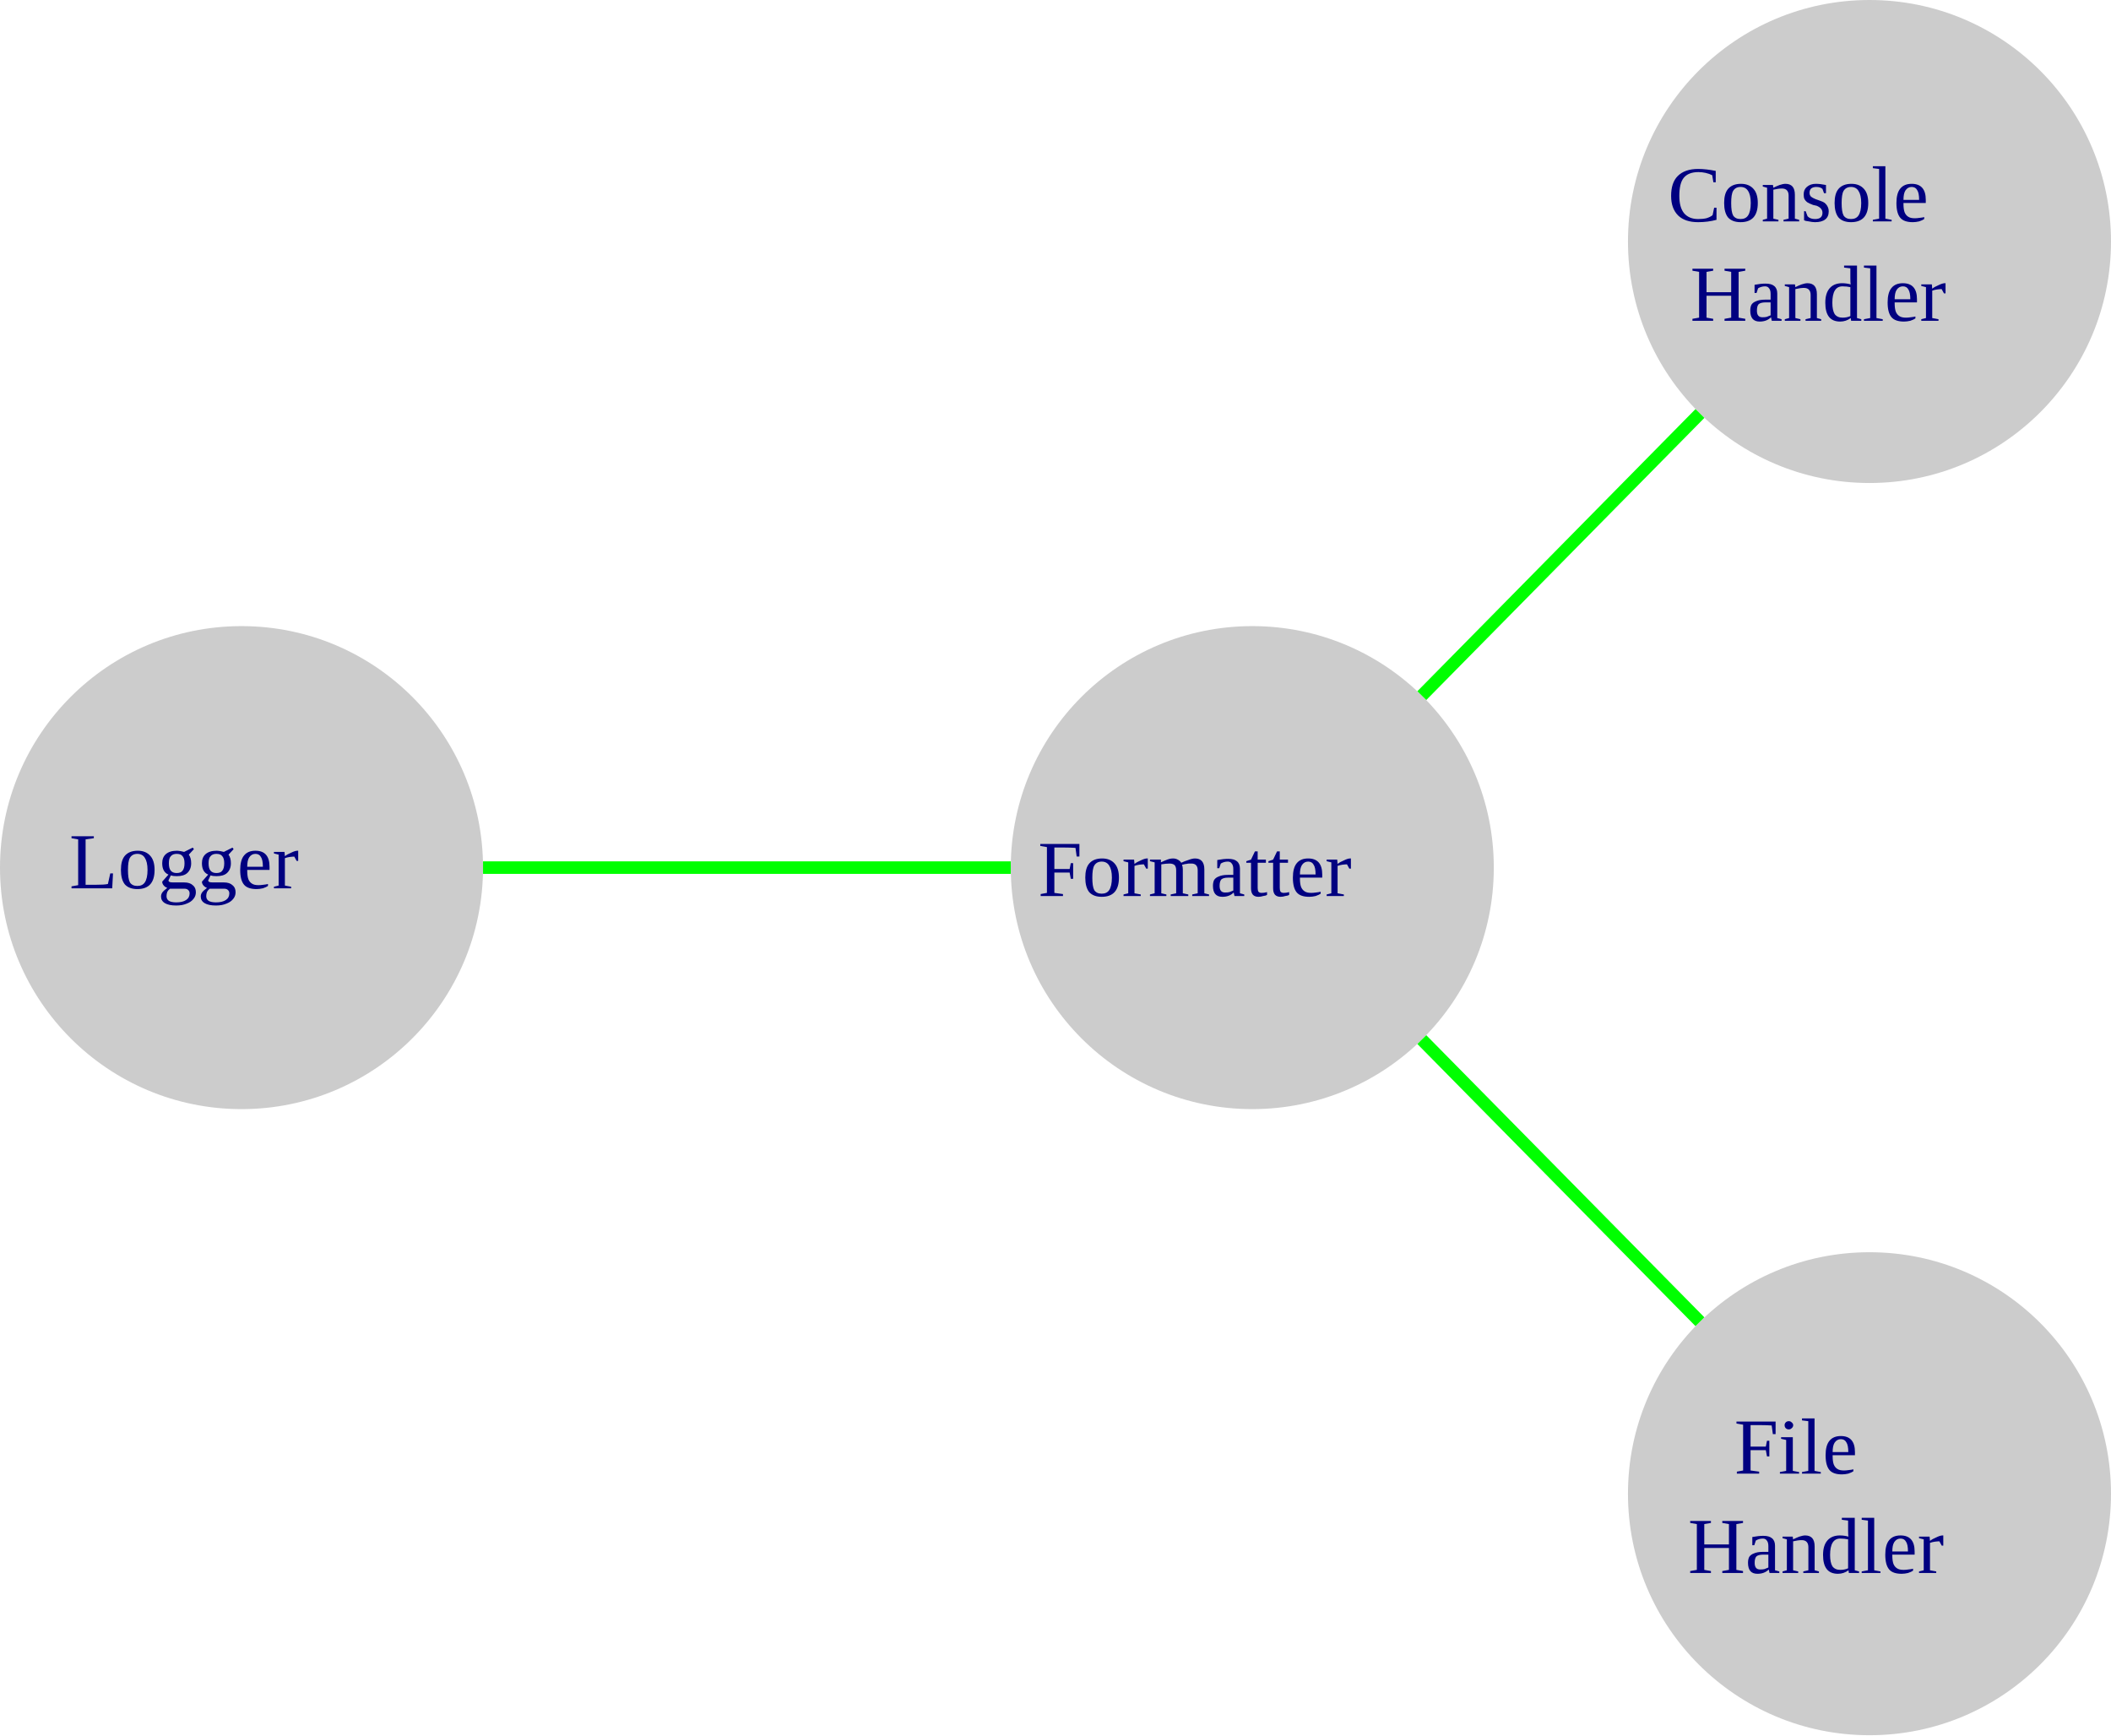
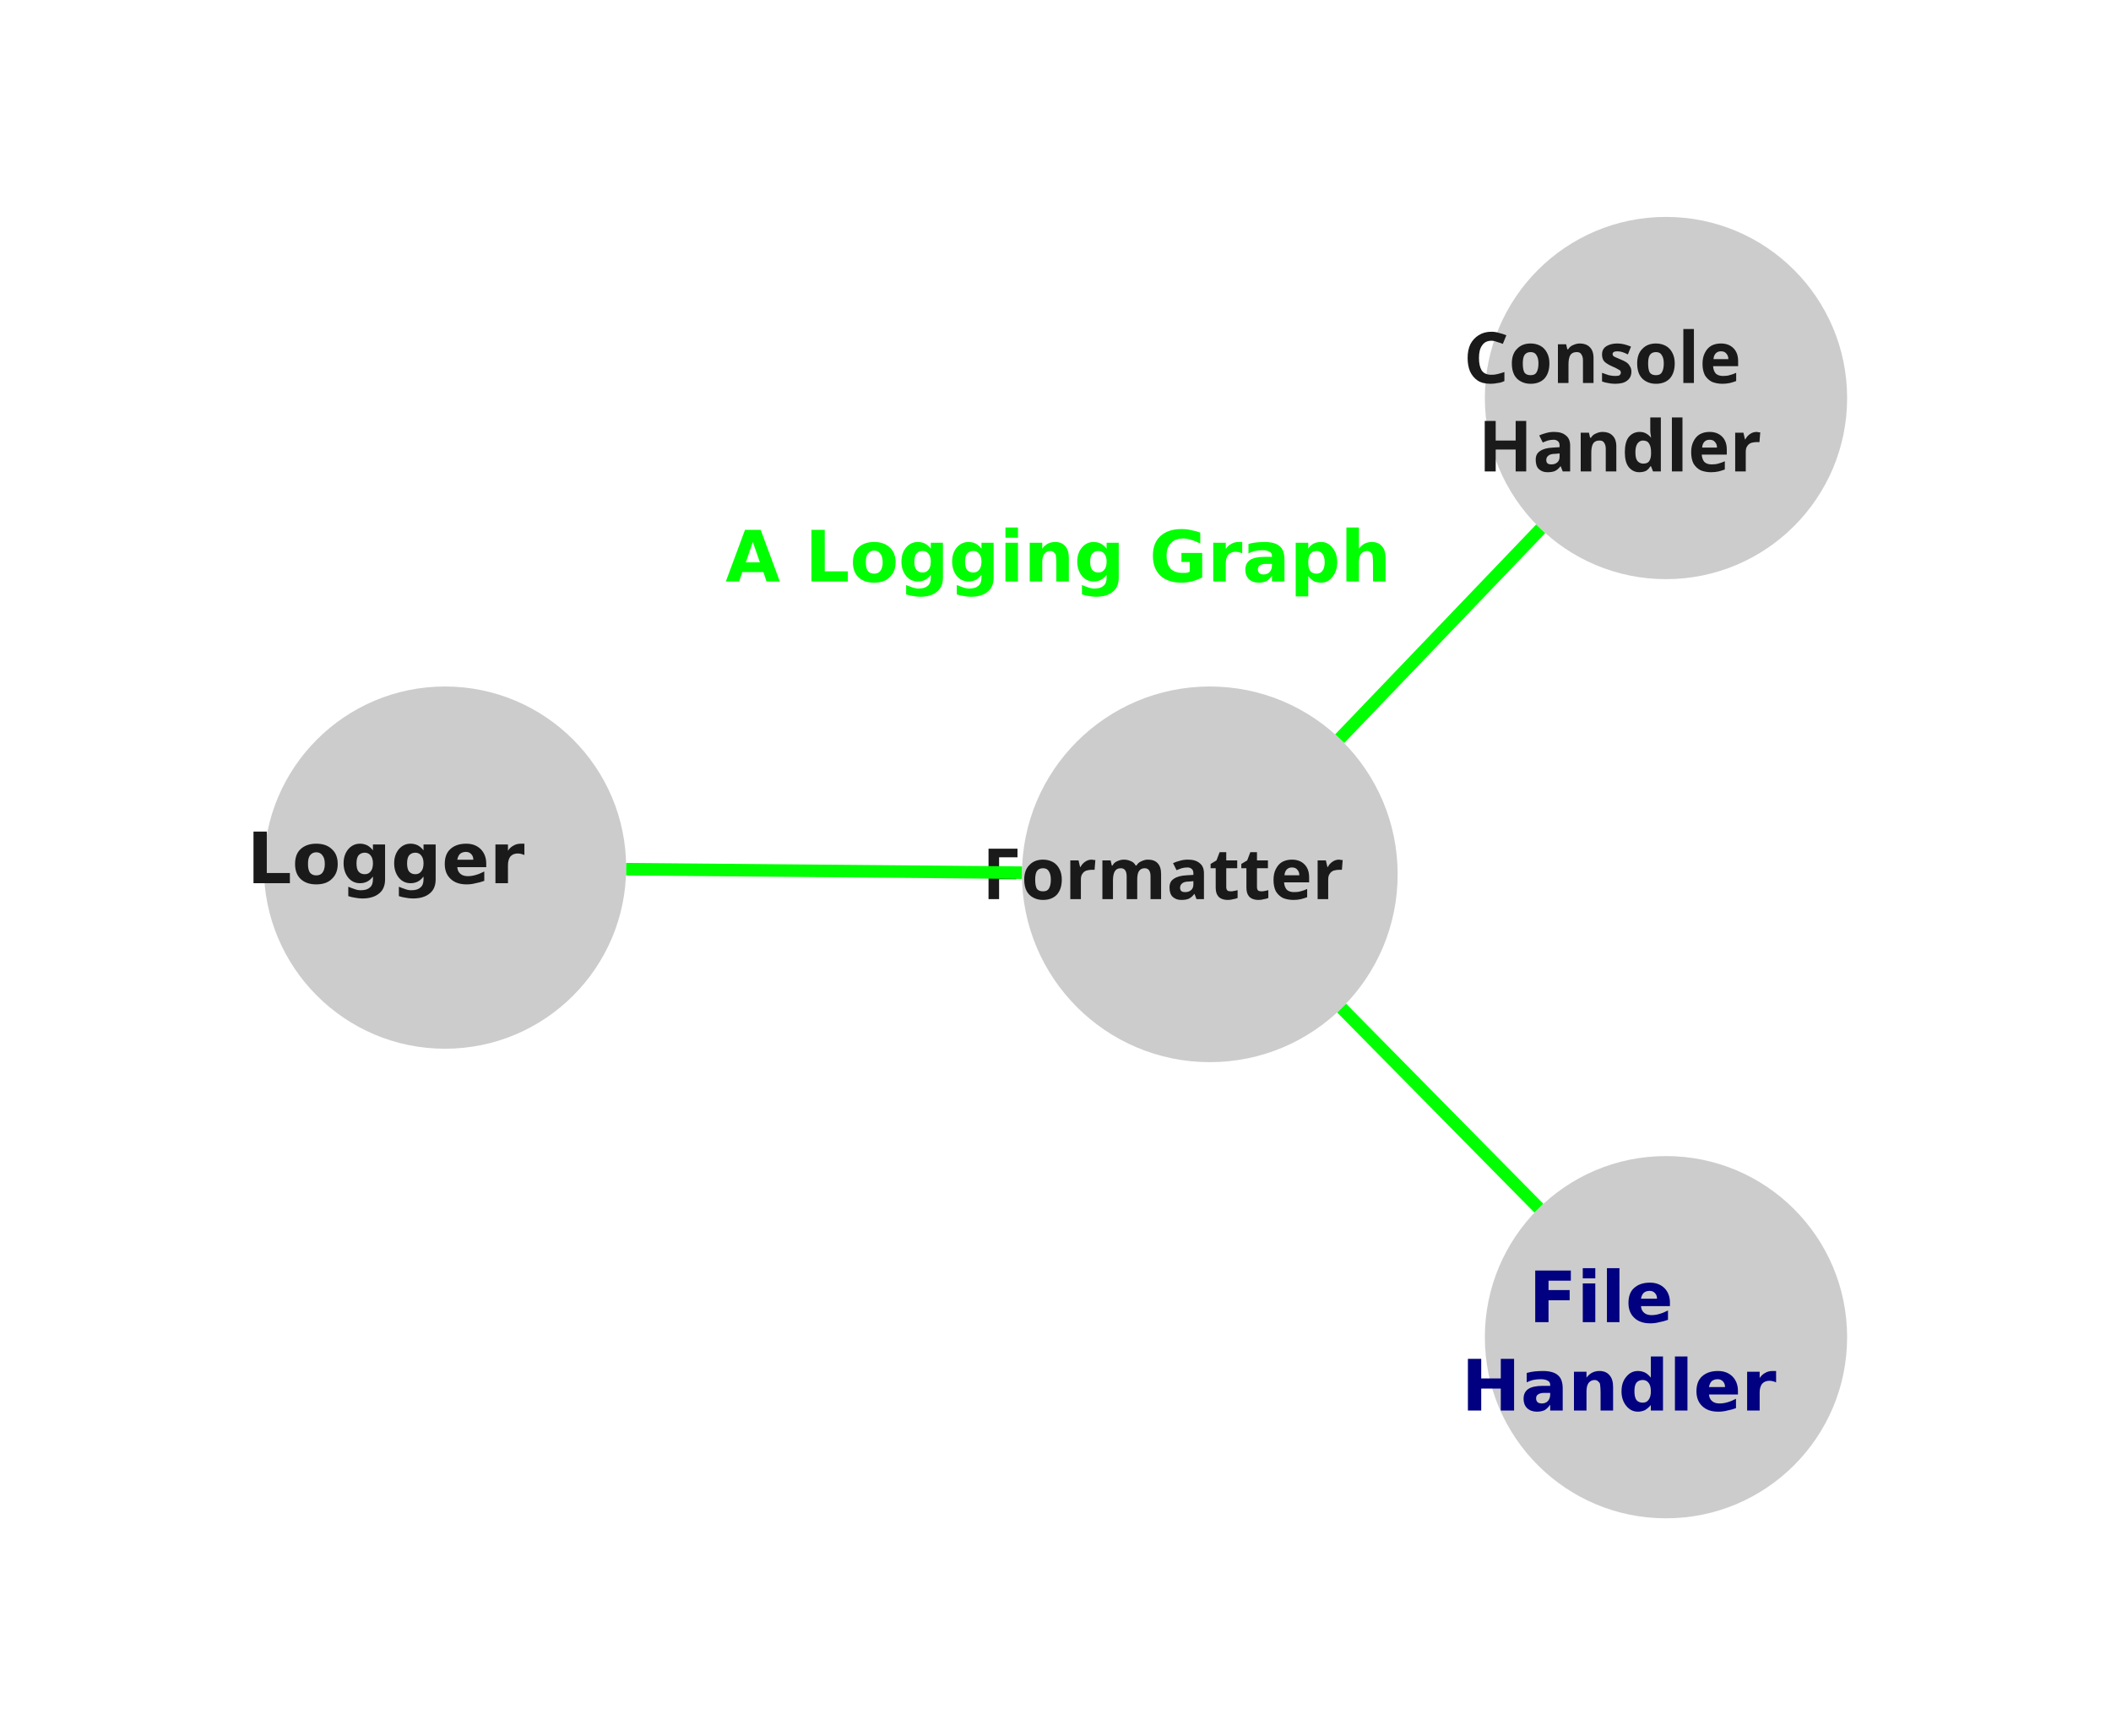
<svg xmlns="http://www.w3.org/2000/svg" width="84.286mm" height="69.286mm" viewBox="0 0 84.286 69.286" version="1.1" id="svg1">
-   <defs id="defs1" />
+   <defs id="defs1">
+     <rect x="-39.185" y="-32.58" width="360.404" height="60.931" id="rect3" />
+   </defs>
  <g id="layer1" transform="translate(-35,-75)">
-     <circle style="fill:#cccccc;stroke-width:0.265" id="path1" cx="44.643" cy="109.643" r="9.643" />
-     <text xml:space="preserve" style="font-size:3.175px;fill:#000080;stroke-width:0.265" x="44.331" y="110.47" id="text1">
-       <tspan id="tspan1" style="text-align:center;text-anchor:middle;fill:#000080;stroke-width:0.265" x="44.331" y="110.47">Logger</tspan>
+     <circle style="fill:#cccccc;stroke-width:0.198" id="path1" cx="52.768" cy="109.643" r="7.232" />
+     <text xml:space="preserve" style="font-style:normal;font-variant:normal;font-weight:normal;font-stretch:normal;font-size:2.822px;font-family:'DejaVu Sans';-inkscape-font-specification:'DejaVu Sans';fill:#000080;stroke-width:0.198" x="52.643" y="110.263" id="text1">
+       <tspan id="tspan1" style="font-style:normal;font-variant:normal;font-weight:bold;font-stretch:normal;font-size:2.822px;font-family:'DejaVu Sans';-inkscape-font-specification:'DejaVu Sans Bold';text-align:center;text-anchor:middle;fill:#1a1a1a;stroke-width:0.198" x="52.643" y="110.263">Logger</tspan>
    </text>
-     <circle style="fill:#cccccc;stroke-width:0.265" id="path1-5" cx="85" cy="109.643" r="9.643" />
-     <text xml:space="preserve" style="font-size:3.175px;fill:#000080;stroke-width:0.265" x="84.688" y="110.778" id="text1-3">
-       <tspan id="tspan1-5" style="text-align:center;text-anchor:middle;fill:#000080;stroke-width:0.265" x="84.688" y="110.778">Formatter</tspan>
+     <circle style="fill:#cccccc;stroke-width:2.057;stroke-dasharray:none" id="path1-5" cx="83.304" cy="109.911" r="7.5" />
+     <text xml:space="preserve" style="font-size:2.822px;fill:#000080;stroke-width:0.198" x="83.211" y="110.904" id="text1-3">
+       <tspan id="tspan1-5" style="font-style:normal;font-variant:normal;font-weight:bold;font-stretch:normal;font-size:2.822px;font-family:'Droid Sans';-inkscape-font-specification:'Droid Sans Bold';text-align:center;text-anchor:middle;fill:#1a1a1a;stroke-width:0.198" x="83.211" y="110.904">Formatter</tspan>
    </text>
-     <circle style="fill:#cccccc;stroke-width:0.265" id="path1-5-1" cx="109.643" cy="134.643" r="9.643" />
-     <text xml:space="preserve" style="font-size:3.175px;fill:#000080;stroke-width:0.265" x="109.487" y="133.842" id="text1-3-2">
-       <tspan id="tspan1-5-7" style="text-align:center;text-anchor:middle;fill:#000080;stroke-width:0.265" x="109.487" y="133.842">File</tspan>
-       <tspan style="text-align:center;text-anchor:middle;fill:#000080;stroke-width:0.265" x="109.487" y="137.811" id="tspan6">Handler</tspan>
+     <circle style="fill:#cccccc;stroke-width:0.198" id="path1-5-1" cx="101.518" cy="128.393" r="7.232" />
+     <text xml:space="preserve" style="font-size:2.822px;fill:#000080;stroke-width:0.198" x="101.393" y="127.792" id="text1-3-2">
+       <tspan id="tspan1-5-7" style="font-style:normal;font-variant:normal;font-weight:bold;font-stretch:normal;font-size:2.822px;font-family:'DejaVu Sans';-inkscape-font-specification:'DejaVu Sans Bold';text-align:center;text-anchor:middle;fill:#000080;stroke-width:0.198" x="101.393" y="127.792">File</tspan>
+       <tspan style="font-style:normal;font-variant:normal;font-weight:bold;font-stretch:normal;font-size:2.822px;font-family:'DejaVu Sans';-inkscape-font-specification:'DejaVu Sans Bold';text-align:center;text-anchor:middle;fill:#000080;stroke-width:0.198" x="101.393" y="131.32" id="tspan6">Handler</tspan>
    </text>
-     <circle style="fill:#cccccc;stroke-width:0.265" id="path1-5-6" cx="109.643" cy="84.643" r="9.643" />
-     <text xml:space="preserve" style="font-size:3.175px;fill:#000080;stroke-width:0.265" x="109.579" y="83.842" id="text1-3-0">
-       <tspan id="tspan1-5-6" style="text-align:center;text-anchor:middle;fill:#000080;stroke-width:0.265" x="109.579" y="83.842">Console</tspan>
-       <tspan style="text-align:center;text-anchor:middle;fill:#000080;stroke-width:0.265" x="109.579" y="87.811" id="tspan5">Handler</tspan>
+     <circle style="fill:#cccccc;stroke-width:0.198" id="path1-5-6" cx="101.518" cy="90.893" r="7.232" />
+     <text xml:space="preserve" style="font-size:2.822px;fill:#000080;stroke-width:0.198" x="101.452" y="90.292" id="text1-3-0">
+       <tspan id="tspan1-5-6" style="font-style:normal;font-variant:normal;font-weight:bold;font-stretch:normal;font-size:2.822px;font-family:'Droid Sans';-inkscape-font-specification:'Droid Sans Bold';text-align:center;text-anchor:middle;fill:#1a1a1a;stroke-width:0.198" x="101.452" y="90.292">Console</tspan>
+       <tspan style="font-style:normal;font-variant:normal;font-weight:bold;font-stretch:normal;font-size:2.822px;font-family:'Droid Sans';-inkscape-font-specification:'Droid Sans Bold';text-align:center;text-anchor:middle;fill:#1a1a1a;stroke-width:0.198" x="101.452" y="93.824" id="tspan5">Handler</tspan>
    </text>
-     <path style="fill:#00ff00;fill-rule:evenodd;stroke:#00ff00;stroke-width:0.5;stroke-linecap:butt;stroke-linejoin:miter;stroke-dasharray:none;stroke-opacity:1" d="m 91.769,116.51 11.104,11.265" id="path3" />
-     <path style="fill:#00ff00;fill-rule:evenodd;stroke:#00ff00;stroke-width:0.5;stroke-linecap:butt;stroke-linejoin:miter;stroke-dasharray:none;stroke-opacity:1" d="M 91.769,102.776 102.874,91.51" id="path4" />
-     <path style="fill:#00ff00;fill-rule:evenodd;stroke:#00ff00;stroke-width:0.5;stroke-linecap:butt;stroke-linejoin:miter;stroke-dasharray:none;stroke-opacity:1" id="path5" d="M 54.286,109.643 H 75.357" />
+     <path style="fill:#00ff00;fill-rule:evenodd;stroke:#00ff00;stroke-width:0.5;stroke-linecap:butt;stroke-linejoin:miter;stroke-dasharray:none;stroke-opacity:1" d="m 88.568,115.253 7.874,7.989" id="path3" />
+     <path style="fill:#00ff00;fill-rule:evenodd;stroke:#00ff00;stroke-width:0.5;stroke-linecap:butt;stroke-linejoin:miter;stroke-dasharray:none;stroke-opacity:1" d="m 88.491,104.494 8.024,-8.378" id="path4" />
+     <path style="fill:#00ff00;fill-rule:evenodd;stroke:#00ff00;stroke-width:0.5;stroke-linecap:butt;stroke-linejoin:miter;stroke-dasharray:none;stroke-opacity:1" id="path5" d="m 60,109.706 15.804,0.139" />
+     <text xml:space="preserve" style="font-style:normal;font-variant:normal;font-weight:bold;font-stretch:normal;font-size:2.822px;font-family:'DejaVu Sans';-inkscape-font-specification:'DejaVu Sans Bold';fill:#1a1a1a;stroke-width:1.984;stroke-dasharray:none" x="63.963" y="98.216" id="text2">
+       <tspan id="tspan2" style="fill:#00ff00;stroke-width:1.984" x="63.963" y="98.216">A Logging Graph</tspan>
+     </text>
+     <text xml:space="preserve" transform="matrix(0.2645833,0,0,0.2645833,35,75)" id="text3" style="font-style:normal;font-variant:normal;font-weight:bold;font-stretch:normal;font-size:10.667px;font-family:'DejaVu Sans';-inkscape-font-specification:'DejaVu Sans Bold';white-space:pre;shape-inside:url(#rect3);display:inline;fill:#1a1a1a;stroke-width:7.499;stroke-dasharray:none" />
  </g>
</svg>
